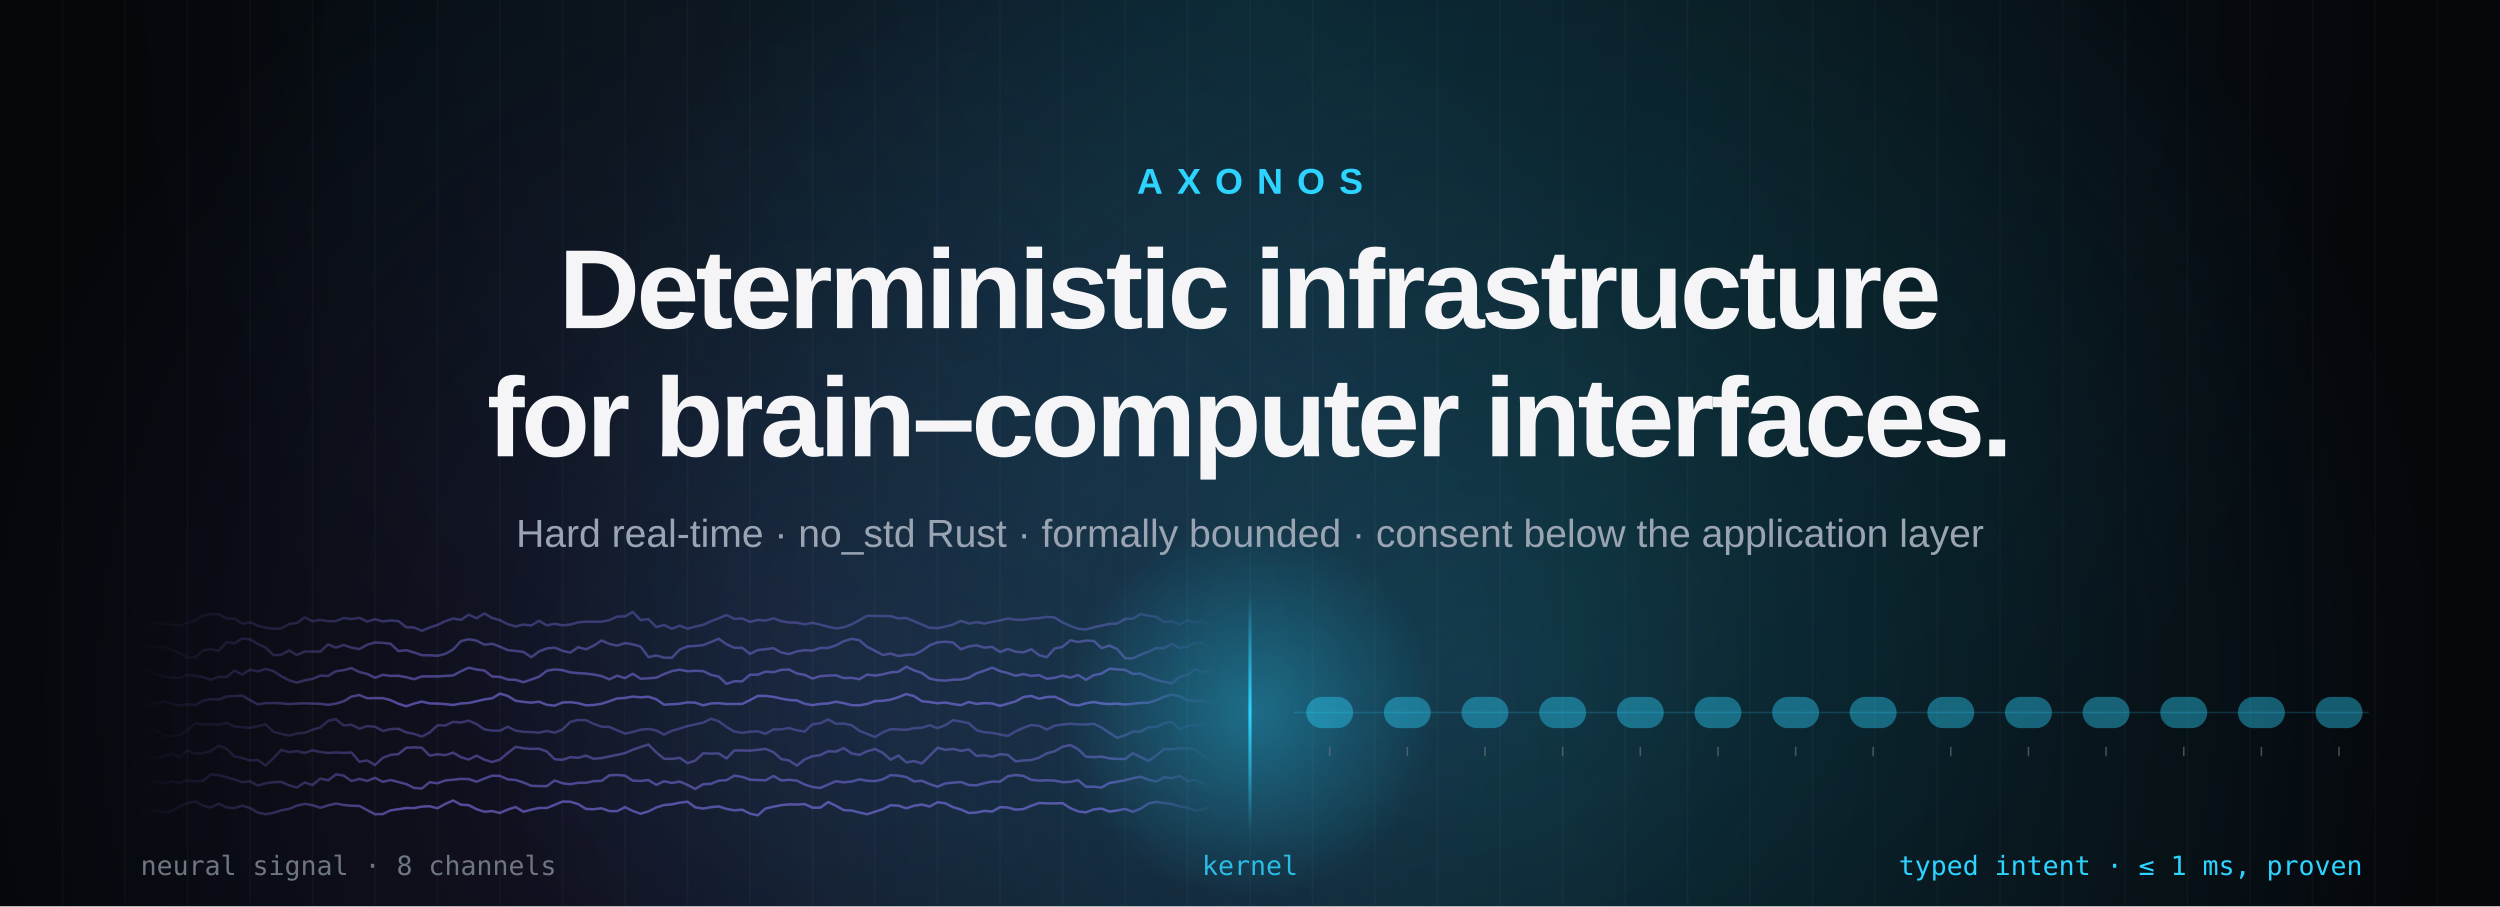
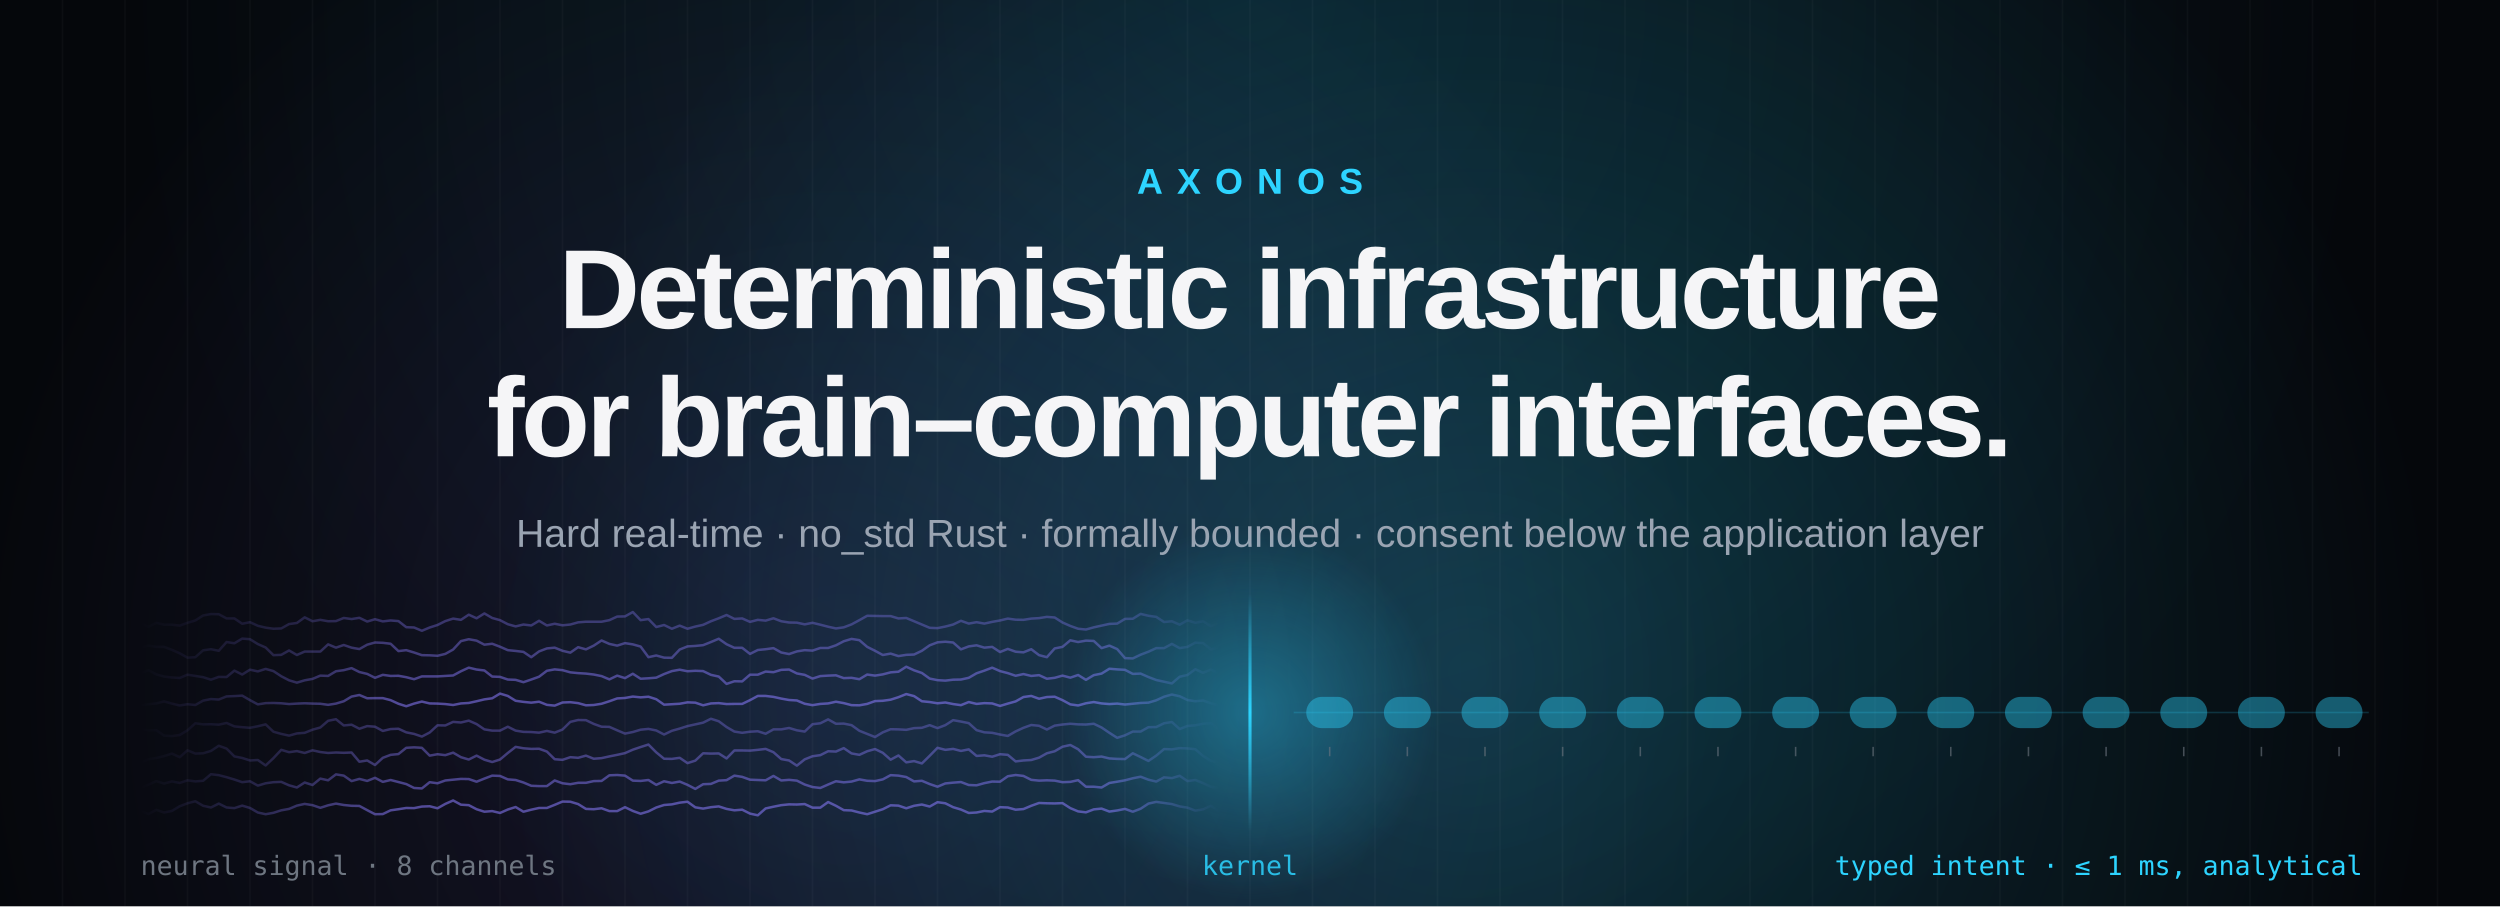
<svg xmlns="http://www.w3.org/2000/svg" viewBox="0 0 1600 580" width="1600" height="580" role="img" aria-label="AxonOS. Deterministic infrastructure for brain–computer interfaces. Eight channels of neural signal pass the kernel boundary and leave as typed intent events on deterministic time.">
  <style>
/* Motion only on what decorates. The words never move, so a renderer that
   shows one frame shows the whole message. Glows are gradients, not blurs:
   nothing is filtered while it moves. */
.scroll{animation:scroll 18s linear infinite}
@keyframes scroll{from{transform:translateX(0)}to{transform:translateX(-690px)}}
.slot{opacity:.4;animation:tick 2.8s cubic-bezier(.4,0,.2,1) infinite}
@keyframes tick{0%,100%{opacity:.4}9%{opacity:1}32%{opacity:.4}}
.halo{opacity:0;animation:halo 2.8s cubic-bezier(.4,0,.2,1) infinite}
@keyframes halo{0%,100%{opacity:0}9%{opacity:.22}32%{opacity:0}}
.breathe{animation:breathe 7s ease-in-out infinite}
@keyframes breathe{0%,100%{opacity:.75}50%{opacity:1}}
.gate{animation:gate 3.5s ease-in-out infinite}
@keyframes gate{0%,100%{opacity:.55}50%{opacity:1}}
@media (prefers-reduced-motion:reduce){.scroll,.slot,.halo,.breathe,.gate{animation:none}.slot{opacity:.75}}
</style>
  <defs>
    <radialGradient id="gc" cx="940" cy="430" r="620" gradientUnits="userSpaceOnUse">
      <stop offset="0" stop-color="#2dd4ff" stop-opacity="0.2" />
      <stop offset="1" stop-color="#2dd4ff" stop-opacity="0" />
    </radialGradient>
    <radialGradient id="gv" cx="540" cy="440" r="560" gradientUnits="userSpaceOnUse">
      <stop offset="0" stop-color="#8b7cff" stop-opacity="0.14" />
      <stop offset="1" stop-color="#8b7cff" stop-opacity="0" />
    </radialGradient>
    <radialGradient id="gt" cx="800" cy="0" r="720" gradientUnits="userSpaceOnUse">
      <stop offset="0" stop-color="#2dd4ff" stop-opacity="0.120" />
      <stop offset="1" stop-color="#2dd4ff" stop-opacity="0" />
    </radialGradient>
    <linearGradient id="mg" x1="90" y1="0" x2="780" y2="0" gradientUnits="userSpaceOnUse">
      <stop offset="0" stop-color="#fff" stop-opacity="0" />
      <stop offset=".24" stop-color="#fff" />
      <stop offset=".9" stop-color="#fff" />
      <stop offset="1" stop-color="#fff" stop-opacity="0" />
    </linearGradient>
    <mask id="fade" maskUnits="userSpaceOnUse" x="90" y="376" width="690" height="168">
      <rect x="90" y="376" width="690" height="168" fill="url(#mg)" />
    </mask>
    <linearGradient id="gateG" x1="0" y1="380" x2="0" y2="532" gradientUnits="userSpaceOnUse">
      <stop offset="0" stop-color="#2dd4ff" stop-opacity="0" />
      <stop offset=".5" stop-color="#2dd4ff" />
      <stop offset="1" stop-color="#2dd4ff" stop-opacity="0" />
    </linearGradient>
    <radialGradient id="gateH" cx="800" cy="456" r="120" gradientUnits="userSpaceOnUse">
      <stop offset="0" stop-color="#2dd4ff" stop-opacity="0.35" />
      <stop offset="1" stop-color="#2dd4ff" stop-opacity="0" />
    </radialGradient>
    <clipPath id="clipL">
      <rect x="90" y="376" width="690" height="168" />
    </clipPath>
  </defs>
  <rect width="1600" height="580" fill="#05070b" />
  <g class="breathe">
    <rect width="1600" height="580" fill="url(#gt)" />
    <rect width="1600" height="580" fill="url(#gv)" />
    <rect width="1600" height="580" fill="url(#gc)" />
  </g>
  <line x1="40" y1="0" x2="40" y2="580" stroke="#ffffff" stroke-opacity="0.03" />
  <line x1="80" y1="0" x2="80" y2="580" stroke="#ffffff" stroke-opacity="0.03" />
  <line x1="120" y1="0" x2="120" y2="580" stroke="#ffffff" stroke-opacity="0.03" />
  <line x1="160" y1="0" x2="160" y2="580" stroke="#ffffff" stroke-opacity="0.03" />
  <line x1="200" y1="0" x2="200" y2="580" stroke="#ffffff" stroke-opacity="0.03" />
  <line x1="240" y1="0" x2="240" y2="580" stroke="#ffffff" stroke-opacity="0.03" />
  <line x1="280" y1="0" x2="280" y2="580" stroke="#ffffff" stroke-opacity="0.03" />
  <line x1="320" y1="0" x2="320" y2="580" stroke="#ffffff" stroke-opacity="0.03" />
  <line x1="360" y1="0" x2="360" y2="580" stroke="#ffffff" stroke-opacity="0.03" />
  <line x1="400" y1="0" x2="400" y2="580" stroke="#ffffff" stroke-opacity="0.03" />
  <line x1="440" y1="0" x2="440" y2="580" stroke="#ffffff" stroke-opacity="0.03" />
  <line x1="480" y1="0" x2="480" y2="580" stroke="#ffffff" stroke-opacity="0.03" />
  <line x1="520" y1="0" x2="520" y2="580" stroke="#ffffff" stroke-opacity="0.03" />
  <line x1="560" y1="0" x2="560" y2="580" stroke="#ffffff" stroke-opacity="0.03" />
  <line x1="600" y1="0" x2="600" y2="580" stroke="#ffffff" stroke-opacity="0.03" />
  <line x1="640" y1="0" x2="640" y2="580" stroke="#ffffff" stroke-opacity="0.03" />
  <line x1="680" y1="0" x2="680" y2="580" stroke="#ffffff" stroke-opacity="0.03" />
  <line x1="720" y1="0" x2="720" y2="580" stroke="#ffffff" stroke-opacity="0.03" />
  <line x1="760" y1="0" x2="760" y2="580" stroke="#ffffff" stroke-opacity="0.03" />
  <line x1="800" y1="0" x2="800" y2="580" stroke="#ffffff" stroke-opacity="0.03" />
  <line x1="840" y1="0" x2="840" y2="580" stroke="#ffffff" stroke-opacity="0.03" />
  <line x1="880" y1="0" x2="880" y2="580" stroke="#ffffff" stroke-opacity="0.03" />
  <line x1="920" y1="0" x2="920" y2="580" stroke="#ffffff" stroke-opacity="0.03" />
  <line x1="960" y1="0" x2="960" y2="580" stroke="#ffffff" stroke-opacity="0.03" />
  <line x1="1000" y1="0" x2="1000" y2="580" stroke="#ffffff" stroke-opacity="0.03" />
  <line x1="1040" y1="0" x2="1040" y2="580" stroke="#ffffff" stroke-opacity="0.03" />
  <line x1="1080" y1="0" x2="1080" y2="580" stroke="#ffffff" stroke-opacity="0.03" />
  <line x1="1120" y1="0" x2="1120" y2="580" stroke="#ffffff" stroke-opacity="0.03" />
  <line x1="1160" y1="0" x2="1160" y2="580" stroke="#ffffff" stroke-opacity="0.03" />
  <line x1="1200" y1="0" x2="1200" y2="580" stroke="#ffffff" stroke-opacity="0.03" />
  <line x1="1240" y1="0" x2="1240" y2="580" stroke="#ffffff" stroke-opacity="0.03" />
  <line x1="1280" y1="0" x2="1280" y2="580" stroke="#ffffff" stroke-opacity="0.03" />
  <line x1="1320" y1="0" x2="1320" y2="580" stroke="#ffffff" stroke-opacity="0.03" />
  <line x1="1360" y1="0" x2="1360" y2="580" stroke="#ffffff" stroke-opacity="0.03" />
  <line x1="1400" y1="0" x2="1400" y2="580" stroke="#ffffff" stroke-opacity="0.03" />
  <line x1="1440" y1="0" x2="1440" y2="580" stroke="#ffffff" stroke-opacity="0.03" />
  <line x1="1480" y1="0" x2="1480" y2="580" stroke="#ffffff" stroke-opacity="0.03" />
  <line x1="1520" y1="0" x2="1520" y2="580" stroke="#ffffff" stroke-opacity="0.03" />
  <line x1="1560" y1="0" x2="1560" y2="580" stroke="#ffffff" stroke-opacity="0.03" />
  <text x="800" y="124" text-anchor="middle" font-family="-apple-system, BlinkMacSystemFont, 'SF Pro Display', 'Segoe UI', 'Helvetica Neue', Arial, sans-serif" font-size="23" font-weight="700" letter-spacing="9" fill="#2dd4ff">AXONOS</text>
  <text x="800" y="210" text-anchor="middle" font-family="-apple-system, BlinkMacSystemFont, 'SF Pro Display', 'Segoe UI', 'Helvetica Neue', Arial, sans-serif" font-size="72" font-weight="700" letter-spacing="-2.2" fill="#f5f5f7">Deterministic infrastructure</text>
  <text x="800" y="292" text-anchor="middle" font-family="-apple-system, BlinkMacSystemFont, 'SF Pro Display', 'Segoe UI', 'Helvetica Neue', Arial, sans-serif" font-size="72" font-weight="700" letter-spacing="-2.2" fill="#f5f5f7">for brain–computer interfaces.</text>
  <text x="800" y="350" text-anchor="middle" font-family="-apple-system, BlinkMacSystemFont, 'SF Pro Display', 'Segoe UI', 'Helvetica Neue', Arial, sans-serif" font-size="25" fill="#9aa4b2">Hard real-time · no_std Rust · formally bounded · consent below the application layer</text>
  <g clip-path="url(#clipL)" mask="url(#fade)">
    <g class="scroll">
      <path d="M90,398.8 L95,401.2 L100,398.6 L105,399.8 L110,399.8 L115,400.4 L120,398.6 L125,397.1 L130,393.9 L135,393.0 L140,393.1 L145,395.8 L150,395.8 L155,399.2 L160,398.2 L165,400.5 L170,401.7 L175,402.4 L180,402.2 L185,399.4 L190,398.7 L195,395.1 L200,397.6 L205,396.7 L210,397.6 L215,397.5 L220,395.5 L225,396.2 L230,395.4 L235,397.8 L240,396.3 L245,397.7 L250,397.1 L255,397.5 L260,401.4 L265,401.6 L270,403.7 L275,401.6 L280,400.0 L285,397.5 L290,395.9 L295,396.7 L300,393.4 L305,395.7 L310,392.6 L315,395.5 L320,396.9 L325,399.5 L330,400.9 L335,399.7 L340,400.3 L345,397.3 L350,400.3 L355,399.2 L360,400.2 L365,399.7 L370,398.3 L375,397.9 L380,397.9 L385,397.9 L390,396.9 L395,394.6 L400,394.5 L405,391.7 L410,396.9 L415,396.2 L420,401.3 L425,400.0 L430,402.4 L435,400.4 L440,402.4 L445,401.0 L450,399.9 L455,397.6 L460,395.7 L465,393.6 L470,396.1 L475,395.8 L480,398.0 L485,396.7 L490,397.2 L495,395.7 L500,397.6 L505,398.4 L510,398.5 L515,399.6 L520,398.6 L525,399.8 L530,401.1 L535,402.2 L540,401.5 L545,399.6 L550,396.9 L555,394.1 L560,394.2 L565,394.3 L570,394.3 L575,395.8 L580,395.5 L585,397.6 L590,399.7 L595,401.8 L600,402.0 L605,401.0 L610,399.7 L615,397.3 L620,399.1 L625,398.2 L630,399.1 L635,398.0 L640,397.1 L645,395.9 L650,396.6 L655,396.7 L660,395.9 L665,395.6 L670,394.8 L675,395.2 L680,398.4 L685,400.6 L690,402.4 L695,402.9 L700,401.5 L705,400.4 L710,399.3 L715,399.1 L720,396.1 L725,396.0 L730,392.9 L735,394.1 L740,394.8 L745,398.1 L750,397.6 L755,399.8 L760,397.0 L765,398.6 L770,397.6 L775,400.8 L780,398.8 L785,401.2 L790,398.6 L795,399.8 L800,399.8 L805,400.4 L810,398.6 L815,397.1 L820,393.9 L825,393.0 L830,393.1 L835,395.8 L840,395.8 L845,399.2 L850,398.2 L855,400.5 L860,401.7 L865,402.4 L870,402.2 L875,399.4 L880,398.7 L885,395.1 L890,397.6 L895,396.7 L900,397.6 L905,397.5 L910,395.5 L915,396.2 L920,395.4 L925,397.8 L930,396.3 L935,397.7 L940,397.1 L945,397.5 L950,401.4 L955,401.6 L960,403.7 L965,401.6 L970,400.0 L975,397.5 L980,395.9 L985,396.7 L990,393.4 L995,395.7 L1000,392.6 L1005,395.5 L1010,396.9 L1015,399.5 L1020,400.9 L1025,399.7 L1030,400.3 L1035,397.3 L1040,400.3 L1045,399.2 L1050,400.2 L1055,399.7 L1060,398.3 L1065,397.9 L1070,397.9 L1075,397.9 L1080,396.9 L1085,394.6 L1090,394.5 L1095,391.7 L1100,396.9 L1105,396.2 L1110,401.3 L1115,400.0 L1120,402.4 L1125,400.4 L1130,402.4 L1135,401.0 L1140,399.9 L1145,397.6 L1150,395.7 L1155,393.6 L1160,396.1 L1165,395.8 L1170,398.0 L1175,396.7 L1180,397.2 L1185,395.7 L1190,397.6 L1195,398.4 L1200,398.5 L1205,399.6 L1210,398.6 L1215,399.8 L1220,401.1 L1225,402.2 L1230,401.5 L1235,399.6 L1240,396.9 L1245,394.1 L1250,394.2 L1255,394.3 L1260,394.3 L1265,395.8 L1270,395.5 L1275,397.6 L1280,399.7 L1285,401.8 L1290,402.0 L1295,401.0 L1300,399.7 L1305,397.3 L1310,399.1 L1315,398.2 L1320,399.1 L1325,398.0 L1330,397.1 L1335,395.9 L1340,396.6 L1345,396.7 L1350,395.9 L1355,395.6 L1360,394.8 L1365,395.2 L1370,398.4 L1375,400.6 L1380,402.4 L1385,402.9 L1390,401.5 L1395,400.4 L1400,399.3 L1405,399.1 L1410,396.1 L1415,396.0 L1420,392.9 L1425,394.1 L1430,394.8 L1435,398.1 L1440,397.6 L1445,399.8 L1450,397.0 L1455,398.6 L1460,397.6 L1465,400.8 L1470,398.8" fill="none" stroke="#8b7cff" stroke-opacity="0.34" stroke-width="1.6" stroke-linejoin="round" stroke-linecap="round" />
      <path d="M90,414.4 L95,413.2 L100,414.0 L105,414.0 L110,415.9 L115,418.1 L120,420.9 L125,420.6 L130,416.2 L135,415.5 L140,416.5 L145,410.9 L150,411.7 L155,408.7 L160,409.1 L165,412.2 L170,414.4 L175,419.3 L180,419.1 L185,416.3 L190,419.2 L195,417.0 L200,417.0 L205,417.0 L210,412.4 L215,414.5 L220,412.8 L225,414.5 L230,415.4 L235,412.6 L240,411.2 L245,411.4 L250,412.0 L255,416.7 L260,416.1 L265,417.6 L270,419.3 L275,419.4 L280,419.7 L285,418.5 L290,415.7 L295,410.3 L300,409.1 L305,410.0 L310,412.6 L315,412.0 L320,413.9 L325,416.1 L330,416.6 L335,417.2 L340,420.6 L345,416.9 L350,415.0 L355,414.5 L360,416.5 L365,417.7 L370,414.2 L375,415.6 L380,413.2 L385,409.9 L390,412.1 L395,413.2 L400,411.6 L405,412.4 L410,413.8 L415,420.6 L420,419.5 L425,420.9 L430,421.0 L435,415.7 L440,413.7 L445,413.4 L450,412.9 L455,410.9 L460,408.8 L465,412.3 L470,414.6 L475,414.6 L480,418.5 L485,416.0 L490,415.5 L495,414.8 L500,417.6 L505,418.6 L510,416.9 L515,416.1 L520,416.4 L525,414.7 L530,414.7 L535,413.0 L540,410.4 L545,408.9 L550,409.7 L555,414.0 L560,416.5 L565,419.2 L570,418.3 L575,419.9 L580,419.1 L585,418.9 L590,416.5 L595,413.0 L600,411.1 L605,410.7 L610,411.2 L615,415.6 L620,413.7 L625,413.0 L630,414.5 L635,414.0 L640,417.3 L645,415.3 L650,417.1 L655,417.5 L660,415.5 L665,419.3 L670,420.6 L675,415.0 L680,414.0 L685,409.8 L690,410.9 L695,410.0 L700,410.2 L705,414.8 L710,413.2 L715,415.4 L720,421.2 L725,421.4 L730,419.0 L735,417.1 L740,414.8 L745,414.8 L750,412.1 L755,414.8 L760,414.0 L765,411.3 L770,411.6 L775,415.6 L780,414.4 L785,413.2 L790,414.0 L795,414.0 L800,415.9 L805,418.1 L810,420.9 L815,420.6 L820,416.2 L825,415.5 L830,416.5 L835,410.9 L840,411.7 L845,408.7 L850,409.1 L855,412.2 L860,414.4 L865,419.3 L870,419.1 L875,416.3 L880,419.2 L885,417.0 L890,417.0 L895,417.0 L900,412.4 L905,414.5 L910,412.8 L915,414.5 L920,415.4 L925,412.6 L930,411.2 L935,411.4 L940,412.0 L945,416.7 L950,416.1 L955,417.6 L960,419.3 L965,419.4 L970,419.7 L975,418.5 L980,415.7 L985,410.3 L990,409.1 L995,410.0 L1000,412.6 L1005,412.0 L1010,413.9 L1015,416.1 L1020,416.6 L1025,417.2 L1030,420.6 L1035,416.9 L1040,415.0 L1045,414.5 L1050,416.5 L1055,417.7 L1060,414.2 L1065,415.6 L1070,413.2 L1075,409.9 L1080,412.1 L1085,413.2 L1090,411.6 L1095,412.4 L1100,413.8 L1105,420.6 L1110,419.5 L1115,420.9 L1120,421.0 L1125,415.7 L1130,413.7 L1135,413.4 L1140,412.9 L1145,410.9 L1150,408.8 L1155,412.3 L1160,414.6 L1165,414.6 L1170,418.5 L1175,416.0 L1180,415.5 L1185,414.8 L1190,417.6 L1195,418.6 L1200,416.9 L1205,416.1 L1210,416.4 L1215,414.7 L1220,414.7 L1225,413.0 L1230,410.4 L1235,408.9 L1240,409.7 L1245,414.0 L1250,416.5 L1255,419.2 L1260,418.3 L1265,419.9 L1270,419.1 L1275,418.9 L1280,416.5 L1285,413.0 L1290,411.1 L1295,410.7 L1300,411.2 L1305,415.6 L1310,413.7 L1315,413.0 L1320,414.5 L1325,414.0 L1330,417.3 L1335,415.3 L1340,417.1 L1345,417.5 L1350,415.5 L1355,419.3 L1360,420.6 L1365,415.0 L1370,414.0 L1375,409.8 L1380,410.9 L1385,410.0 L1390,410.2 L1395,414.8 L1400,413.2 L1405,415.4 L1410,421.2 L1415,421.4 L1420,419.0 L1425,417.1 L1430,414.8 L1435,414.8 L1440,412.1 L1445,414.8 L1450,414.0 L1455,411.3 L1460,411.6 L1465,415.6 L1470,414.4" fill="none" stroke="#8b7cff" stroke-opacity="0.41" stroke-width="1.6" stroke-linejoin="round" stroke-linecap="round" />
      <path d="M90,431.0 L95,428.9 L100,431.6 L105,433.0 L110,433.6 L115,433.9 L120,431.8 L125,432.6 L130,433.4 L135,435.0 L140,433.2 L145,433.3 L150,429.2 L155,431.7 L160,428.6 L165,429.7 L170,428.1 L175,429.5 L180,432.8 L185,435.4 L190,436.9 L195,435.4 L200,434.5 L205,432.4 L210,432.6 L215,429.6 L220,428.9 L225,427.6 L230,430.1 L235,431.3 L240,433.8 L245,431.9 L250,432.6 L255,432.5 L260,433.4 L265,434.7 L270,432.9 L275,432.9 L280,432.9 L285,432.6 L290,432.3 L295,429.6 L300,427.3 L305,428.5 L310,429.1 L315,433.0 L320,433.2 L325,434.9 L330,435.1 L335,436.6 L340,434.9 L345,433.1 L350,429.3 L355,428.4 L360,428.9 L365,430.3 L370,430.8 L375,431.1 L380,431.7 L385,432.7 L390,434.8 L395,432.4 L400,434.0 L405,431.2 L410,434.4 L415,434.1 L420,433.7 L425,431.4 L430,429.5 L435,428.6 L440,429.6 L445,429.3 L450,429.5 L455,431.9 L460,433.0 L465,437.7 L470,436.0 L475,436.1 L480,431.8 L485,431.8 L490,429.8 L495,430.2 L500,428.7 L505,428.5 L510,431.0 L515,431.9 L520,434.3 L525,432.7 L530,432.4 L535,432.2 L540,434.0 L545,433.8 L550,434.7 L555,431.7 L560,432.4 L565,431.6 L570,430.3 L575,429.9 L580,426.7 L585,429.0 L590,430.7 L595,434.3 L600,435.3 L605,435.6 L610,435.0 L615,434.9 L620,433.8 L625,430.9 L630,429.2 L635,427.3 L640,429.5 L645,430.8 L650,432.5 L655,431.4 L660,432.6 L665,432.1 L670,434.4 L675,433.8 L680,432.4 L685,433.7 L690,432.0 L695,435.1 L700,432.1 L705,431.1 L710,428.0 L715,428.4 L720,428.7 L725,431.3 L730,431.1 L735,433.3 L740,435.2 L745,436.3 L750,437.4 L755,433.1 L760,432.0 L765,428.3 L770,430.6 L775,428.5 L780,431.0 L785,428.9 L790,431.6 L795,433.0 L800,433.6 L805,433.9 L810,431.8 L815,432.6 L820,433.4 L825,435.0 L830,433.2 L835,433.3 L840,429.2 L845,431.7 L850,428.6 L855,429.7 L860,428.1 L865,429.5 L870,432.8 L875,435.4 L880,436.9 L885,435.4 L890,434.5 L895,432.4 L900,432.6 L905,429.6 L910,428.9 L915,427.6 L920,430.1 L925,431.3 L930,433.8 L935,431.9 L940,432.6 L945,432.5 L950,433.4 L955,434.7 L960,432.9 L965,432.9 L970,432.9 L975,432.6 L980,432.3 L985,429.6 L990,427.3 L995,428.5 L1000,429.1 L1005,433.0 L1010,433.2 L1015,434.9 L1020,435.1 L1025,436.6 L1030,434.9 L1035,433.1 L1040,429.3 L1045,428.4 L1050,428.9 L1055,430.3 L1060,430.8 L1065,431.1 L1070,431.7 L1075,432.7 L1080,434.8 L1085,432.4 L1090,434.0 L1095,431.2 L1100,434.4 L1105,434.1 L1110,433.7 L1115,431.4 L1120,429.5 L1125,428.6 L1130,429.6 L1135,429.3 L1140,429.5 L1145,431.9 L1150,433.0 L1155,437.7 L1160,436.0 L1165,436.1 L1170,431.8 L1175,431.8 L1180,429.8 L1185,430.2 L1190,428.7 L1195,428.5 L1200,431.0 L1205,431.9 L1210,434.3 L1215,432.7 L1220,432.4 L1225,432.2 L1230,434.0 L1235,433.8 L1240,434.7 L1245,431.7 L1250,432.4 L1255,431.6 L1260,430.3 L1265,429.9 L1270,426.7 L1275,429.0 L1280,430.7 L1285,434.3 L1290,435.3 L1295,435.6 L1300,435.0 L1305,434.9 L1310,433.8 L1315,430.9 L1320,429.2 L1325,427.3 L1330,429.5 L1335,430.8 L1340,432.5 L1345,431.4 L1350,432.6 L1355,432.1 L1360,434.4 L1365,433.8 L1370,432.4 L1375,433.7 L1380,432.0 L1385,435.1 L1390,432.1 L1395,431.1 L1400,428.0 L1405,428.4 L1410,428.7 L1415,431.3 L1420,431.1 L1425,433.3 L1430,435.2 L1435,436.3 L1440,437.4 L1445,433.1 L1450,432.0 L1455,428.3 L1460,430.6 L1465,428.5 L1470,431.0" fill="none" stroke="#8b7cff" stroke-opacity="0.48" stroke-width="1.6" stroke-linejoin="round" stroke-linecap="round" />
      <path d="M90,451.5 L95,450.7 L100,450.2 L105,448.9 L110,450.3 L115,451.5 L120,450.7 L125,451.2 L130,448.4 L135,447.4 L140,447.7 L145,445.7 L150,445.5 L155,445.2 L160,448.1 L165,450.8 L170,450.0 L175,449.9 L180,450.1 L185,450.6 L190,450.3 L195,450.1 L200,450.3 L205,450.4 L210,451.1 L215,450.3 L220,448.8 L225,445.8 L230,444.8 L235,446.9 L240,446.8 L245,446.8 L250,448.1 L255,450.4 L260,452.0 L265,450.3 L270,449.0 L275,450.2 L280,450.3 L285,450.6 L290,451.2 L295,450.2 L300,449.9 L305,448.8 L310,447.6 L315,446.9 L320,443.9 L325,445.4 L330,448.5 L335,449.2 L340,449.7 L345,449.1 L350,451.1 L355,451.6 L360,449.6 L365,449.4 L370,450.0 L375,451.4 L380,451.2 L385,450.4 L390,448.8 L395,447.0 L400,446.7 L405,445.8 L410,446.3 L415,445.9 L420,447.5 L425,451.0 L430,450.7 L435,450.4 L440,449.5 L445,449.7 L450,451.4 L455,450.2 L460,450.0 L465,450.6 L470,450.5 L475,450.5 L480,448.1 L485,445.4 L490,445.4 L495,446.0 L500,447.1 L505,448.0 L510,448.3 L515,450.4 L520,451.3 L525,450.5 L530,450.2 L535,449.1 L540,450.0 L545,451.3 L550,451.4 L555,450.5 L560,448.7 L565,448.5 L570,447.8 L575,446.2 L580,444.2 L585,445.5 L590,448.8 L595,449.3 L600,450.1 L605,449.6 L610,450.6 L615,451.3 L620,449.3 L625,450.5 L630,450.0 L635,450.2 L640,451.8 L645,450.3 L650,448.9 L655,446.1 L660,445.4 L665,447.2 L670,446.1 L675,445.9 L680,448.1 L685,450.8 L690,451.5 L695,450.1 L700,449.3 L705,450.2 L710,450.6 L715,450.3 L720,450.9 L725,450.4 L730,449.9 L735,449.7 L740,448.2 L745,445.9 L750,444.5 L755,445.6 L760,448.0 L765,448.8 L770,448.3 L775,450.1 L780,451.5 L785,450.7 L790,450.2 L795,448.9 L800,450.3 L805,451.5 L810,450.7 L815,451.2 L820,448.4 L825,447.4 L830,447.7 L835,445.7 L840,445.5 L845,445.2 L850,448.1 L855,450.8 L860,450.0 L865,449.9 L870,450.1 L875,450.6 L880,450.3 L885,450.1 L890,450.3 L895,450.4 L900,451.1 L905,450.3 L910,448.8 L915,445.8 L920,444.8 L925,446.9 L930,446.8 L935,446.8 L940,448.1 L945,450.4 L950,452.0 L955,450.3 L960,449.0 L965,450.2 L970,450.3 L975,450.6 L980,451.2 L985,450.2 L990,449.9 L995,448.8 L1000,447.6 L1005,446.9 L1010,443.9 L1015,445.4 L1020,448.5 L1025,449.2 L1030,449.7 L1035,449.1 L1040,451.1 L1045,451.6 L1050,449.6 L1055,449.4 L1060,450.0 L1065,451.4 L1070,451.2 L1075,450.4 L1080,448.8 L1085,447.0 L1090,446.7 L1095,445.8 L1100,446.3 L1105,445.9 L1110,447.5 L1115,451.0 L1120,450.7 L1125,450.4 L1130,449.5 L1135,449.7 L1140,451.4 L1145,450.2 L1150,450.0 L1155,450.6 L1160,450.5 L1165,450.5 L1170,448.1 L1175,445.4 L1180,445.4 L1185,446.0 L1190,447.1 L1195,448.0 L1200,448.3 L1205,450.4 L1210,451.3 L1215,450.5 L1220,450.2 L1225,449.1 L1230,450.0 L1235,451.3 L1240,451.4 L1245,450.5 L1250,448.7 L1255,448.5 L1260,447.8 L1265,446.2 L1270,444.2 L1275,445.5 L1280,448.8 L1285,449.3 L1290,450.1 L1295,449.6 L1300,450.6 L1305,451.3 L1310,449.3 L1315,450.5 L1320,450.0 L1325,450.2 L1330,451.8 L1335,450.3 L1340,448.9 L1345,446.1 L1350,445.4 L1355,447.2 L1360,446.1 L1365,445.9 L1370,448.1 L1375,450.8 L1380,451.5 L1385,450.1 L1390,449.3 L1395,450.2 L1400,450.6 L1405,450.3 L1410,450.9 L1415,450.4 L1420,449.9 L1425,449.7 L1430,448.2 L1435,445.9 L1440,444.5 L1445,445.6 L1450,448.0 L1455,448.8 L1460,448.3 L1465,450.1 L1470,451.5" fill="none" stroke="#8b7cff" stroke-opacity="0.55" stroke-width="1.6" stroke-linejoin="round" stroke-linecap="round" />
      <path d="M90,466.6 L95,467.4 L100,467.3 L105,470.8 L110,471.1 L115,470.4 L120,467.4 L125,462.9 L130,463.6 L135,463.5 L140,463.8 L145,462.7 L150,464.9 L155,465.4 L160,465.8 L165,464.8 L170,463.6 L175,468.3 L180,469.7 L185,470.8 L190,469.4 L195,469.0 L200,467.0 L205,465.6 L210,461.3 L215,460.3 L220,464.3 L225,463.8 L230,466.4 L235,464.7 L240,465.1 L245,467.8 L250,466.6 L255,466.4 L260,468.7 L265,469.7 L270,471.4 L275,468.8 L280,464.2 L285,464.3 L290,462.0 L295,462.4 L300,461.2 L305,463.4 L310,466.8 L315,467.6 L320,467.6 L325,465.1 L330,467.6 L335,468.4 L340,468.5 L345,468.9 L350,467.8 L355,468.9 L360,466.9 L365,462.0 L370,460.8 L375,460.9 L380,463.3 L385,465.1 L390,465.2 L395,467.4 L400,469.5 L405,468.5 L410,467.0 L415,466.5 L420,467.5 L425,470.1 L430,467.7 L435,466.3 L440,464.7 L445,463.6 L450,462.5 L455,460.0 L460,461.6 L465,465.3 L470,468.2 L475,469.0 L480,468.3 L485,468.0 L490,469.6 L495,466.8 L500,466.8 L505,465.9 L510,467.4 L515,468.2 L520,463.5 L525,462.9 L530,460.4 L535,463.2 L540,463.1 L545,464.1 L550,467.7 L555,469.7 L560,471.7 L565,468.7 L570,466.7 L575,466.8 L580,467.1 L585,466.0 L590,465.8 L595,464.1 L600,466.0 L605,464.1 L610,460.9 L615,461.8 L620,462.8 L625,467.3 L630,468.7 L635,469.0 L640,470.1 L645,471.0 L650,468.1 L655,465.8 L660,464.0 L665,464.5 L670,466.9 L675,464.4 L680,463.7 L685,463.2 L690,463.6 L695,463.7 L700,463.2 L705,465.6 L710,469.0 L715,472.2 L720,470.6 L725,468.2 L730,468.2 L735,465.4 L740,465.3 L745,462.9 L750,462.1 L755,466.6 L760,464.6 L765,464.2 L770,463.2 L775,462.8 L780,466.6 L785,467.4 L790,467.3 L795,470.8 L800,471.1 L805,470.4 L810,467.4 L815,462.9 L820,463.6 L825,463.5 L830,463.8 L835,462.7 L840,464.9 L845,465.4 L850,465.8 L855,464.8 L860,463.6 L865,468.3 L870,469.7 L875,470.8 L880,469.4 L885,469.0 L890,467.0 L895,465.6 L900,461.3 L905,460.3 L910,464.3 L915,463.8 L920,466.4 L925,464.7 L930,465.1 L935,467.8 L940,466.6 L945,466.4 L950,468.7 L955,469.7 L960,471.4 L965,468.8 L970,464.2 L975,464.3 L980,462.0 L985,462.4 L990,461.2 L995,463.4 L1000,466.8 L1005,467.6 L1010,467.6 L1015,465.1 L1020,467.6 L1025,468.4 L1030,468.5 L1035,468.9 L1040,467.8 L1045,468.9 L1050,466.9 L1055,462.0 L1060,460.8 L1065,460.9 L1070,463.3 L1075,465.1 L1080,465.2 L1085,467.4 L1090,469.5 L1095,468.5 L1100,467.0 L1105,466.5 L1110,467.5 L1115,470.1 L1120,467.7 L1125,466.3 L1130,464.7 L1135,463.6 L1140,462.5 L1145,460.0 L1150,461.6 L1155,465.3 L1160,468.2 L1165,469.0 L1170,468.3 L1175,468.0 L1180,469.6 L1185,466.8 L1190,466.8 L1195,465.9 L1200,467.4 L1205,468.2 L1210,463.5 L1215,462.9 L1220,460.4 L1225,463.2 L1230,463.1 L1235,464.1 L1240,467.7 L1245,469.7 L1250,471.7 L1255,468.7 L1260,466.7 L1265,466.8 L1270,467.1 L1275,466.0 L1280,465.8 L1285,464.1 L1290,466.0 L1295,464.1 L1300,460.9 L1305,461.8 L1310,462.8 L1315,467.3 L1320,468.7 L1325,469.0 L1330,470.1 L1335,471.0 L1340,468.1 L1345,465.8 L1350,464.0 L1355,464.5 L1360,466.9 L1365,464.4 L1370,463.7 L1375,463.2 L1380,463.6 L1385,463.7 L1390,463.2 L1395,465.6 L1400,469.0 L1405,472.2 L1410,470.6 L1415,468.2 L1420,468.2 L1425,465.4 L1430,465.3 L1435,462.9 L1440,462.1 L1445,466.6 L1450,464.6 L1455,464.2 L1460,463.2 L1465,462.8 L1470,466.6" fill="none" stroke="#8b7cff" stroke-opacity="0.34" stroke-width="1.6" stroke-linejoin="round" stroke-linecap="round" />
      <path d="M90,488.1 L95,485.9 L100,485.1 L105,483.9 L110,482.3 L115,484.6 L120,480.2 L125,482.3 L130,482.1 L135,480.6 L140,477.3 L145,479.1 L150,484.1 L155,485.1 L160,486.7 L165,486.4 L170,489.9 L175,485.2 L180,479.9 L185,481.4 L190,480.7 L195,481.9 L200,480.2 L205,481.3 L210,481.9 L215,481.6 L220,481.8 L225,481.6 L230,487.5 L235,486.7 L240,489.6 L245,485.0 L250,483.1 L255,482.6 L260,478.6 L265,478.3 L270,478.6 L275,483.6 L280,482.7 L285,483.3 L290,481.7 L295,484.6 L300,486.1 L305,483.6 L310,486.2 L315,487.7 L320,486.1 L325,481.9 L330,478.0 L335,478.9 L340,479.3 L345,479.2 L350,481.0 L355,485.9 L360,486.3 L365,484.6 L370,485.0 L375,483.6 L380,485.6 L385,485.2 L390,484.1 L395,483.1 L400,482.0 L405,479.8 L410,478.1 L415,476.5 L420,481.5 L425,485.6 L430,485.7 L435,485.0 L440,488.4 L445,486.8 L450,482.1 L455,482.3 L460,482.2 L465,485.4 L470,480.3 L475,480.3 L480,480.4 L485,479.9 L490,479.3 L495,481.4 L500,485.8 L505,486.7 L510,490.0 L515,486.0 L520,484.0 L525,483.3 L530,480.8 L535,481.0 L540,478.8 L545,482.2 L550,483.1 L555,480.8 L560,479.4 L565,481.8 L570,486.2 L575,483.5 L580,487.9 L585,487.1 L590,488.6 L595,483.7 L600,478.6 L605,479.9 L610,479.3 L615,480.6 L620,479.6 L625,483.8 L630,483.4 L635,484.3 L640,482.7 L645,483.1 L650,487.3 L655,486.7 L660,486.4 L665,484.9 L670,482.1 L675,480.8 L680,477.9 L685,476.8 L690,479.5 L695,484.3 L700,484.6 L705,484.2 L710,485.4 L715,485.7 L720,485.8 L725,482.1 L730,484.5 L735,487.0 L740,483.6 L745,479.4 L750,479.6 L755,478.8 L760,479.0 L765,479.5 L770,483.8 L775,486.9 L780,488.1 L785,485.9 L790,485.1 L795,483.9 L800,482.3 L805,484.6 L810,480.2 L815,482.3 L820,482.1 L825,480.6 L830,477.3 L835,479.1 L840,484.1 L845,485.1 L850,486.7 L855,486.4 L860,489.9 L865,485.2 L870,479.9 L875,481.4 L880,480.7 L885,481.9 L890,480.2 L895,481.3 L900,481.9 L905,481.6 L910,481.8 L915,481.6 L920,487.5 L925,486.7 L930,489.6 L935,485.0 L940,483.1 L945,482.6 L950,478.6 L955,478.3 L960,478.6 L965,483.6 L970,482.7 L975,483.3 L980,481.7 L985,484.6 L990,486.1 L995,483.6 L1000,486.2 L1005,487.7 L1010,486.1 L1015,481.9 L1020,478.0 L1025,478.9 L1030,479.3 L1035,479.2 L1040,481.0 L1045,485.9 L1050,486.3 L1055,484.6 L1060,485.0 L1065,483.6 L1070,485.6 L1075,485.2 L1080,484.1 L1085,483.1 L1090,482.0 L1095,479.8 L1100,478.1 L1105,476.5 L1110,481.5 L1115,485.6 L1120,485.7 L1125,485.0 L1130,488.4 L1135,486.8 L1140,482.1 L1145,482.3 L1150,482.2 L1155,485.4 L1160,480.3 L1165,480.3 L1170,480.4 L1175,479.9 L1180,479.3 L1185,481.4 L1190,485.8 L1195,486.7 L1200,490.0 L1205,486.0 L1210,484.0 L1215,483.3 L1220,480.8 L1225,481.0 L1230,478.8 L1235,482.2 L1240,483.1 L1245,480.8 L1250,479.4 L1255,481.8 L1260,486.2 L1265,483.5 L1270,487.9 L1275,487.1 L1280,488.6 L1285,483.7 L1290,478.6 L1295,479.9 L1300,479.3 L1305,480.6 L1310,479.6 L1315,483.8 L1320,483.4 L1325,484.3 L1330,482.7 L1335,483.1 L1340,487.3 L1345,486.7 L1350,486.4 L1355,484.9 L1360,482.1 L1365,480.8 L1370,477.9 L1375,476.8 L1380,479.5 L1385,484.3 L1390,484.6 L1395,484.2 L1400,485.4 L1405,485.7 L1410,485.8 L1415,482.1 L1420,484.5 L1425,487.0 L1430,483.6 L1435,479.4 L1440,479.6 L1445,478.8 L1450,479.0 L1455,479.5 L1460,483.8 L1465,486.9 L1470,488.1" fill="none" stroke="#8b7cff" stroke-opacity="0.41" stroke-width="1.6" stroke-linejoin="round" stroke-linecap="round" />
      <path d="M90,504.2 L95,502.2 L100,499.9 L105,501.5 L110,500.1 L115,501.1 L120,499.4 L125,500.1 L130,499.7 L135,495.5 L140,496.1 L145,497.4 L150,498.9 L155,500.6 L160,500.0 L165,502.8 L170,501.3 L175,500.6 L180,500.4 L185,502.6 L190,504.0 L195,500.8 L200,502.4 L205,498.3 L210,499.4 L215,495.6 L220,496.4 L225,499.9 L230,498.5 L235,499.8 L240,497.8 L245,500.4 L250,499.2 L255,500.5 L260,501.8 L265,504.3 L270,504.6 L275,500.6 L280,501.3 L285,499.5 L290,499.0 L295,498.5 L300,498.6 L305,500.3 L310,498.3 L315,496.4 L320,496.6 L325,498.8 L330,499.2 L335,500.8 L340,502.9 L345,503.1 L350,503.1 L355,499.5 L360,501.3 L365,501.9 L370,501.0 L375,501.0 L380,499.9 L385,499.8 L390,496.2 L395,496.0 L400,496.4 L405,499.6 L410,499.8 L415,499.2 L420,502.3 L425,500.0 L430,501.1 L435,500.2 L440,502.3 L445,504.9 L450,501.9 L455,501.7 L460,499.6 L465,499.3 L470,496.4 L475,497.2 L480,499.0 L485,499.2 L490,499.4 L495,496.6 L500,499.5 L505,499.1 L510,499.6 L515,502.1 L520,503.7 L525,504.3 L530,502.1 L535,500.0 L540,500.7 L545,500.2 L550,498.8 L555,499.7 L560,499.9 L565,498.8 L570,496.1 L575,496.4 L580,497.3 L585,500.1 L590,499.7 L595,501.8 L600,503.5 L605,501.4 L610,500.9 L615,500.5 L620,502.4 L625,502.6 L630,501.2 L635,500.2 L640,500.3 L645,496.8 L650,496.0 L655,496.6 L660,499.1 L665,499.6 L670,499.4 L675,499.6 L680,500.6 L685,500.4 L690,499.3 L695,503.5 L700,503.5 L705,504.0 L710,501.1 L715,500.3 L720,499.4 L725,498.1 L730,497.1 L735,499.0 L740,500.2 L745,497.5 L750,498.0 L755,496.5 L760,499.9 L765,499.2 L770,501.2 L775,503.5 L780,504.2 L785,502.2 L790,499.9 L795,501.5 L800,500.1 L805,501.1 L810,499.4 L815,500.1 L820,499.7 L825,495.5 L830,496.1 L835,497.4 L840,498.9 L845,500.6 L850,500.0 L855,502.8 L860,501.3 L865,500.6 L870,500.4 L875,502.6 L880,504.0 L885,500.8 L890,502.4 L895,498.3 L900,499.4 L905,495.6 L910,496.4 L915,499.9 L920,498.5 L925,499.8 L930,497.8 L935,500.4 L940,499.2 L945,500.5 L950,501.8 L955,504.3 L960,504.6 L965,500.6 L970,501.3 L975,499.5 L980,499.0 L985,498.5 L990,498.6 L995,500.3 L1000,498.3 L1005,496.4 L1010,496.6 L1015,498.8 L1020,499.2 L1025,500.8 L1030,502.9 L1035,503.1 L1040,503.1 L1045,499.5 L1050,501.3 L1055,501.9 L1060,501.0 L1065,501.0 L1070,499.9 L1075,499.8 L1080,496.2 L1085,496.0 L1090,496.4 L1095,499.6 L1100,499.8 L1105,499.2 L1110,502.3 L1115,500.0 L1120,501.1 L1125,500.2 L1130,502.3 L1135,504.9 L1140,501.9 L1145,501.7 L1150,499.6 L1155,499.3 L1160,496.4 L1165,497.2 L1170,499.0 L1175,499.2 L1180,499.4 L1185,496.6 L1190,499.5 L1195,499.1 L1200,499.6 L1205,502.1 L1210,503.7 L1215,504.3 L1220,502.1 L1225,500.0 L1230,500.7 L1235,500.2 L1240,498.8 L1245,499.7 L1250,499.9 L1255,498.8 L1260,496.1 L1265,496.4 L1270,497.3 L1275,500.1 L1280,499.7 L1285,501.8 L1290,503.5 L1295,501.4 L1300,500.9 L1305,500.5 L1310,502.4 L1315,502.6 L1320,501.2 L1325,500.2 L1330,500.3 L1335,496.8 L1340,496.0 L1345,496.6 L1350,499.1 L1355,499.6 L1360,499.4 L1365,499.6 L1370,500.6 L1375,500.4 L1380,499.3 L1385,503.5 L1390,503.5 L1395,504.0 L1400,501.1 L1405,500.3 L1410,499.4 L1415,498.1 L1420,497.1 L1425,499.0 L1430,500.2 L1435,497.5 L1440,498.0 L1445,496.5 L1450,499.9 L1455,499.2 L1460,501.2 L1465,503.5 L1470,504.2" fill="none" stroke="#8b7cff" stroke-opacity="0.48" stroke-width="1.6" stroke-linejoin="round" stroke-linecap="round" />
      <path d="M90,518.9 L95,521.0 L100,518.3 L105,520.0 L110,519.0 L115,516.0 L120,514.1 L125,512.8 L130,515.7 L135,516.8 L140,514.3 L145,516.8 L150,517.2 L155,515.6 L160,517.1 L165,520.0 L170,521.1 L175,520.2 L180,518.6 L185,517.7 L190,515.6 L195,514.5 L200,515.3 L205,517.0 L210,515.4 L215,514.3 L220,515.2 L225,515.7 L230,515.8 L235,518.5 L240,521.1 L245,521.0 L250,518.6 L255,517.9 L260,517.1 L265,517.2 L270,516.2 L275,516.0 L280,517.3 L285,514.5 L290,512.3 L295,515.0 L300,515.3 L305,517.9 L310,519.5 L315,519.1 L320,520.3 L325,518.1 L330,516.5 L335,519.5 L340,518.2 L345,517.1 L350,517.1 L355,515.1 L360,513.0 L365,513.1 L370,514.6 L375,517.7 L380,517.9 L385,517.3 L390,519.1 L395,519.1 L400,516.6 L405,519.0 L410,520.8 L415,519.3 L420,516.8 L425,515.2 L430,514.8 L435,513.7 L440,513.1 L445,516.7 L450,517.5 L455,516.6 L460,516.1 L465,517.7 L470,518.6 L475,518.2 L480,520.7 L485,521.8 L490,517.4 L495,516.3 L500,515.3 L505,514.8 L510,514.9 L515,514.6 L520,516.9 L525,516.9 L530,513.3 L535,515.7 L540,518.5 L545,518.7 L550,520.0 L555,521.1 L560,519.5 L565,517.9 L570,515.4 L575,515.6 L580,517.3 L585,515.7 L590,514.9 L595,516.2 L600,513.4 L605,514.1 L610,516.6 L615,518.1 L620,520.3 L625,520.0 L630,519.0 L635,519.4 L640,516.6 L645,516.8 L650,518.2 L655,517.8 L660,515.7 L665,513.9 L670,514.1 L675,514.2 L680,514.0 L685,517.2 L690,519.3 L695,519.9 L700,518.0 L705,517.5 L710,519.4 L715,518.7 L720,517.7 L725,519.5 L730,517.6 L735,514.3 L740,513.2 L745,513.9 L750,514.6 L755,516.1 L760,516.9 L765,518.8 L770,518.0 L775,515.7 L780,518.9 L785,521.0 L790,518.3 L795,520.0 L800,519.0 L805,516.0 L810,514.1 L815,512.8 L820,515.7 L825,516.8 L830,514.3 L835,516.8 L840,517.2 L845,515.6 L850,517.1 L855,520.0 L860,521.1 L865,520.2 L870,518.6 L875,517.7 L880,515.6 L885,514.5 L890,515.3 L895,517.0 L900,515.4 L905,514.3 L910,515.2 L915,515.7 L920,515.8 L925,518.5 L930,521.1 L935,521.0 L940,518.6 L945,517.9 L950,517.1 L955,517.2 L960,516.2 L965,516.0 L970,517.3 L975,514.5 L980,512.3 L985,515.0 L990,515.3 L995,517.9 L1000,519.5 L1005,519.1 L1010,520.3 L1015,518.1 L1020,516.5 L1025,519.5 L1030,518.2 L1035,517.1 L1040,517.1 L1045,515.1 L1050,513.0 L1055,513.1 L1060,514.6 L1065,517.7 L1070,517.9 L1075,517.3 L1080,519.1 L1085,519.1 L1090,516.6 L1095,519.0 L1100,520.8 L1105,519.3 L1110,516.8 L1115,515.2 L1120,514.8 L1125,513.7 L1130,513.1 L1135,516.7 L1140,517.5 L1145,516.6 L1150,516.1 L1155,517.7 L1160,518.6 L1165,518.2 L1170,520.7 L1175,521.8 L1180,517.4 L1185,516.3 L1190,515.3 L1195,514.8 L1200,514.9 L1205,514.6 L1210,516.9 L1215,516.9 L1220,513.3 L1225,515.7 L1230,518.5 L1235,518.7 L1240,520.0 L1245,521.1 L1250,519.5 L1255,517.9 L1260,515.4 L1265,515.6 L1270,517.3 L1275,515.7 L1280,514.9 L1285,516.2 L1290,513.4 L1295,514.1 L1300,516.6 L1305,518.1 L1310,520.3 L1315,520.0 L1320,519.0 L1325,519.4 L1330,516.6 L1335,516.8 L1340,518.2 L1345,517.8 L1350,515.7 L1355,513.9 L1360,514.1 L1365,514.2 L1370,514.0 L1375,517.2 L1380,519.3 L1385,519.9 L1390,518.0 L1395,517.5 L1400,519.4 L1405,518.7 L1410,517.7 L1415,519.5 L1420,517.6 L1425,514.3 L1430,513.2 L1435,513.9 L1440,514.6 L1445,516.1 L1450,516.9 L1455,518.8 L1460,518.0 L1465,515.7 L1470,518.9" fill="none" stroke="#8b7cff" stroke-opacity="0.55" stroke-width="1.6" stroke-linejoin="round" stroke-linecap="round" />
    </g>
  </g>
  <rect class="gate" x="680" y="336" width="240" height="240" fill="url(#gateH)" />
  <rect class="gate" x="799" y="380" width="2" height="152" fill="url(#gateG)" />
  <line x1="828" y1="456" x2="1516" y2="456" stroke="#2dd4ff" stroke-opacity="0.18" />
  <rect class="halo" style="animation-delay:-2.8s" x="829.0" y="439" width="44" height="34" rx="17" fill="#2dd4ff" />
  <rect class="halo" style="animation-delay:-2.6s" x="878.7" y="439" width="44" height="34" rx="17" fill="#2dd4ff" />
  <rect class="halo" style="animation-delay:-2.4s" x="928.4" y="439" width="44" height="34" rx="17" fill="#2dd4ff" />
  <rect class="halo" style="animation-delay:-2.2s" x="978.1" y="439" width="44" height="34" rx="17" fill="#2dd4ff" />
  <rect class="halo" style="animation-delay:-2.0s" x="1027.8" y="439" width="44" height="34" rx="17" fill="#2dd4ff" />
  <rect class="halo" style="animation-delay:-1.8s" x="1077.5" y="439" width="44" height="34" rx="17" fill="#2dd4ff" />
  <rect class="halo" style="animation-delay:-1.6s" x="1127.2" y="439" width="44" height="34" rx="17" fill="#2dd4ff" />
  <rect class="halo" style="animation-delay:-1.4s" x="1176.8" y="439" width="44" height="34" rx="17" fill="#2dd4ff" />
  <rect class="halo" style="animation-delay:-1.2s" x="1226.5" y="439" width="44" height="34" rx="17" fill="#2dd4ff" />
  <rect class="halo" style="animation-delay:-1.0s" x="1276.2" y="439" width="44" height="34" rx="17" fill="#2dd4ff" />
  <rect class="halo" style="animation-delay:-0.8s" x="1325.9" y="439" width="44" height="34" rx="17" fill="#2dd4ff" />
  <rect class="halo" style="animation-delay:-0.6s" x="1375.6" y="439" width="44" height="34" rx="17" fill="#2dd4ff" />
  <rect class="halo" style="animation-delay:-0.4s" x="1425.3" y="439" width="44" height="34" rx="17" fill="#2dd4ff" />
  <rect class="halo" style="animation-delay:-0.2s" x="1475.0" y="439" width="44" height="34" rx="17" fill="#2dd4ff" />
  <rect class="slot" style="animation-delay:-2.8s" x="836.0" y="446" width="30" height="20" rx="10" fill="#2dd4ff" />
  <rect class="slot" style="animation-delay:-2.6s" x="885.7" y="446" width="30" height="20" rx="10" fill="#2dd4ff" />
  <rect class="slot" style="animation-delay:-2.4s" x="935.4" y="446" width="30" height="20" rx="10" fill="#2dd4ff" />
  <rect class="slot" style="animation-delay:-2.2s" x="985.1" y="446" width="30" height="20" rx="10" fill="#2dd4ff" />
  <rect class="slot" style="animation-delay:-2.0s" x="1034.8" y="446" width="30" height="20" rx="10" fill="#2dd4ff" />
  <rect class="slot" style="animation-delay:-1.8s" x="1084.5" y="446" width="30" height="20" rx="10" fill="#2dd4ff" />
  <rect class="slot" style="animation-delay:-1.6s" x="1134.2" y="446" width="30" height="20" rx="10" fill="#2dd4ff" />
  <rect class="slot" style="animation-delay:-1.4s" x="1183.8" y="446" width="30" height="20" rx="10" fill="#2dd4ff" />
  <rect class="slot" style="animation-delay:-1.2s" x="1233.5" y="446" width="30" height="20" rx="10" fill="#2dd4ff" />
  <rect class="slot" style="animation-delay:-1.0s" x="1283.2" y="446" width="30" height="20" rx="10" fill="#2dd4ff" />
  <rect class="slot" style="animation-delay:-0.8s" x="1332.9" y="446" width="30" height="20" rx="10" fill="#2dd4ff" />
  <rect class="slot" style="animation-delay:-0.6s" x="1382.6" y="446" width="30" height="20" rx="10" fill="#2dd4ff" />
  <rect class="slot" style="animation-delay:-0.4s" x="1432.3" y="446" width="30" height="20" rx="10" fill="#2dd4ff" />
  <rect class="slot" style="animation-delay:-0.2s" x="1482.0" y="446" width="30" height="20" rx="10" fill="#2dd4ff" />
  <line x1="851.0" y1="478" x2="851.0" y2="484" stroke="#6e7681" stroke-opacity="0.6" />
  <line x1="900.7" y1="478" x2="900.7" y2="484" stroke="#6e7681" stroke-opacity="0.6" />
  <line x1="950.4" y1="478" x2="950.4" y2="484" stroke="#6e7681" stroke-opacity="0.6" />
  <line x1="1000.1" y1="478" x2="1000.1" y2="484" stroke="#6e7681" stroke-opacity="0.6" />
  <line x1="1049.8" y1="478" x2="1049.8" y2="484" stroke="#6e7681" stroke-opacity="0.6" />
  <line x1="1099.5" y1="478" x2="1099.5" y2="484" stroke="#6e7681" stroke-opacity="0.6" />
  <line x1="1149.2" y1="478" x2="1149.2" y2="484" stroke="#6e7681" stroke-opacity="0.6" />
  <line x1="1198.8" y1="478" x2="1198.8" y2="484" stroke="#6e7681" stroke-opacity="0.6" />
  <line x1="1248.5" y1="478" x2="1248.5" y2="484" stroke="#6e7681" stroke-opacity="0.6" />
  <line x1="1298.2" y1="478" x2="1298.2" y2="484" stroke="#6e7681" stroke-opacity="0.6" />
  <line x1="1347.9" y1="478" x2="1347.9" y2="484" stroke="#6e7681" stroke-opacity="0.6" />
  <line x1="1397.6" y1="478" x2="1397.6" y2="484" stroke="#6e7681" stroke-opacity="0.6" />
  <line x1="1447.3" y1="478" x2="1447.3" y2="484" stroke="#6e7681" stroke-opacity="0.6" />
  <line x1="1497.0" y1="478" x2="1497.0" y2="484" stroke="#6e7681" stroke-opacity="0.6" />
  <text x="90" y="560" font-family="ui-monospace, 'SF Mono', 'JetBrains Mono', Menlo, Consolas, monospace" font-size="17" fill="#6e7681">neural signal · 8 channels</text>
  <text x="800" y="560" text-anchor="middle" font-family="ui-monospace, 'SF Mono', 'JetBrains Mono', Menlo, Consolas, monospace" font-size="17" fill="#2dd4ff" fill-opacity="0.85">kernel</text>
-   <text x="1512" y="560" text-anchor="end" font-family="ui-monospace, 'SF Mono', 'JetBrains Mono', Menlo, Consolas, monospace" font-size="17" fill="#2dd4ff">typed intent · ≤ 1 ms, proven</text>
+   <text x="1512" y="560" text-anchor="end" font-family="ui-monospace, 'SF Mono', 'JetBrains Mono', Menlo, Consolas, monospace" font-size="17" fill="#2dd4ff">typed intent · ≤ 1 ms, analytical</text>
</svg>
